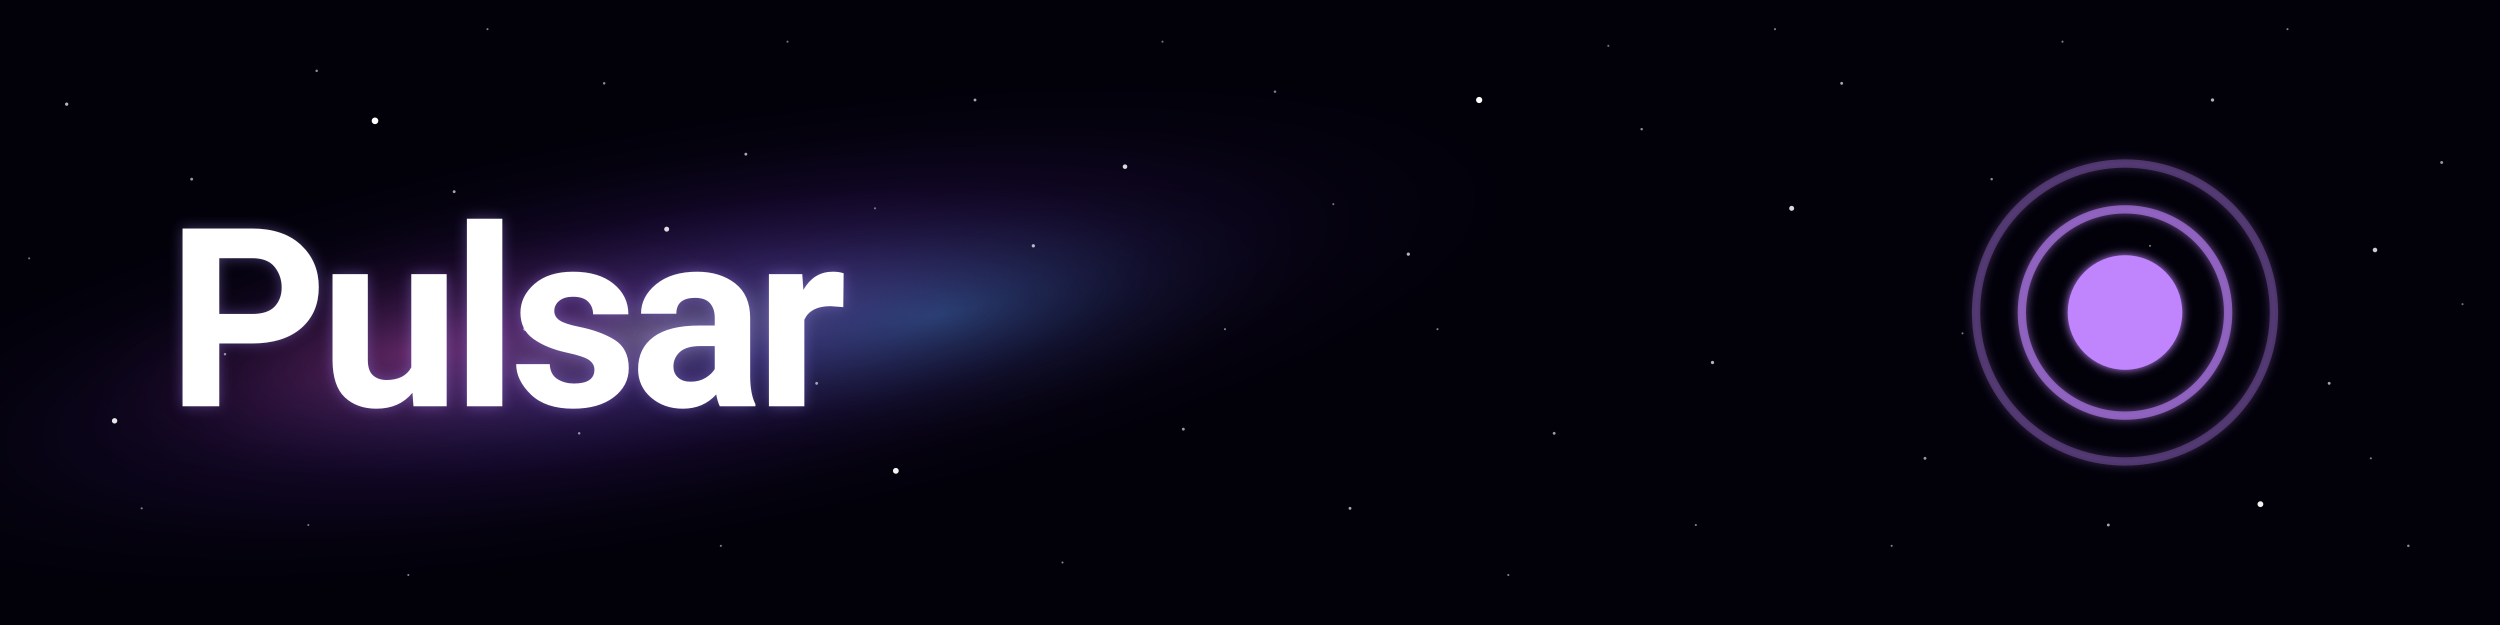
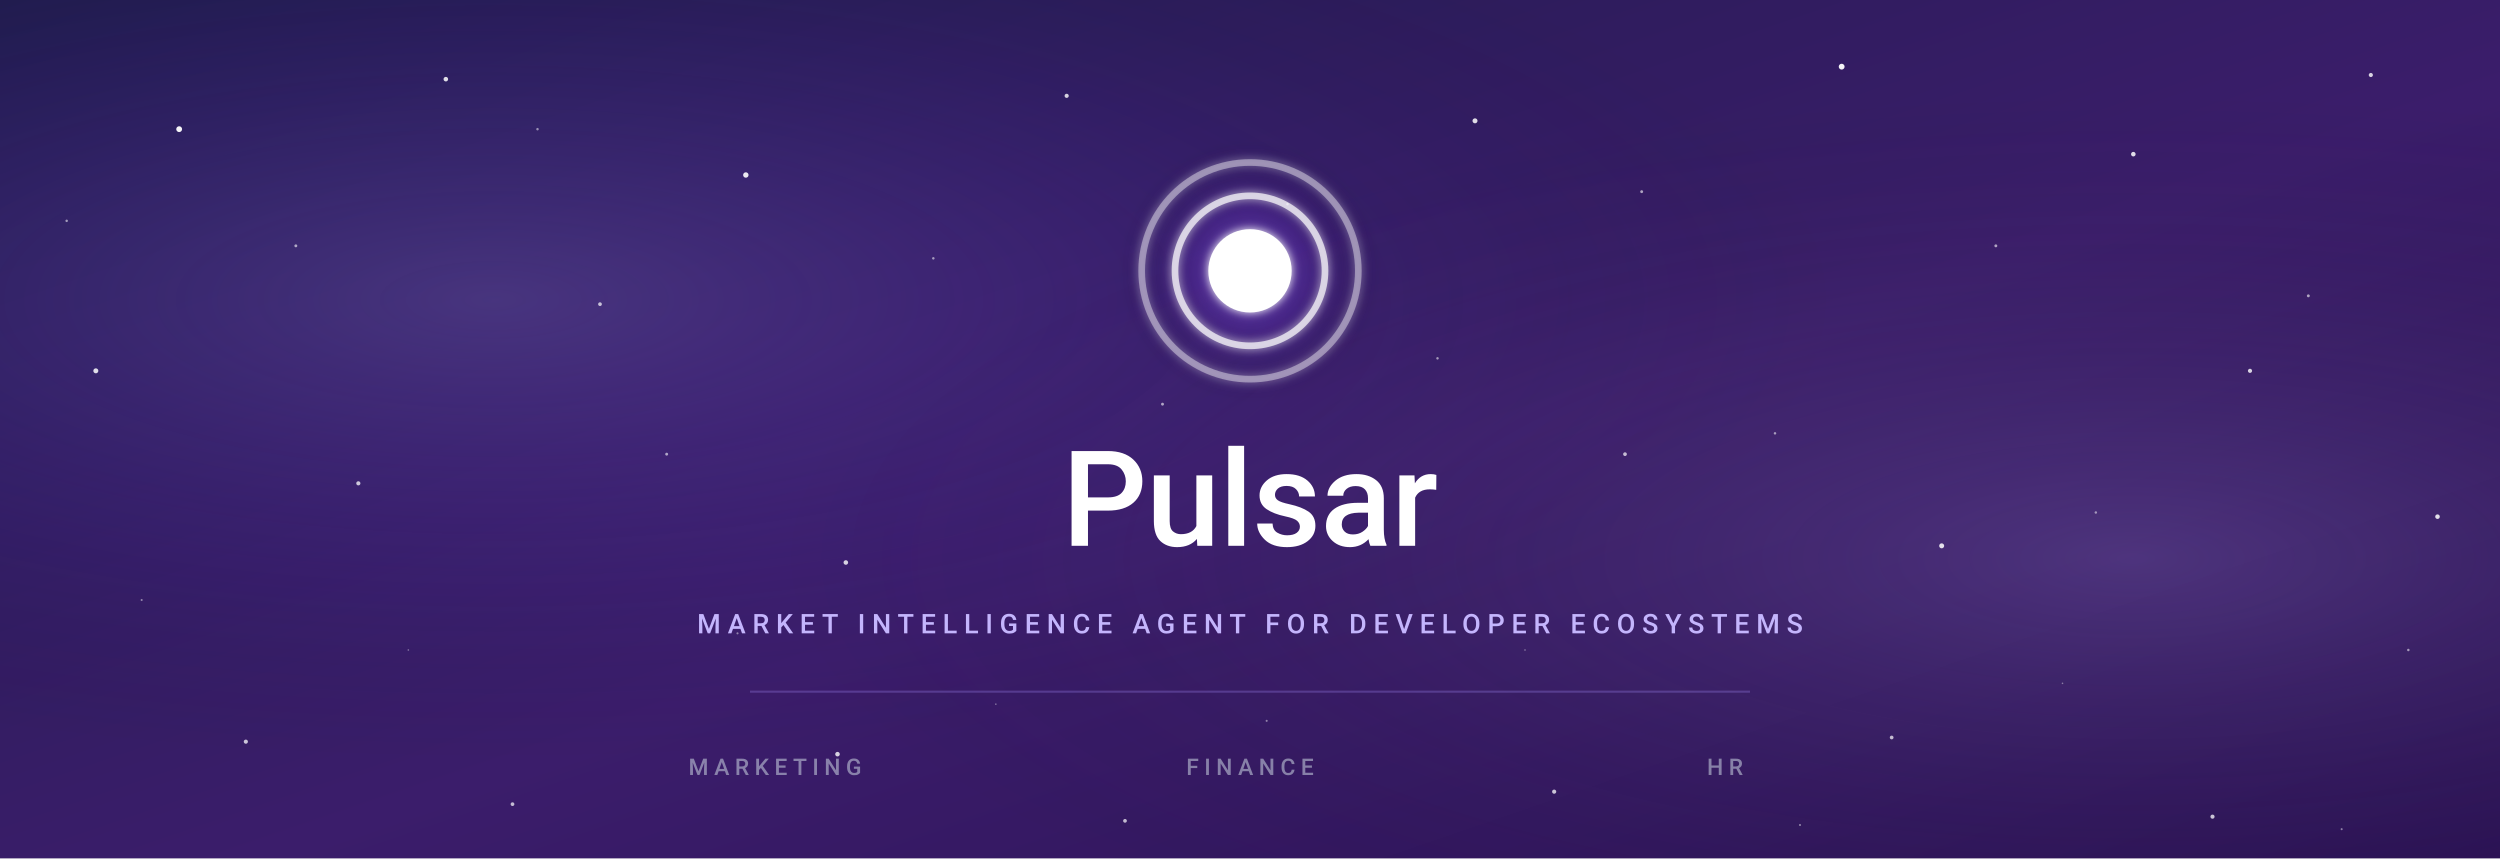
- <svg xmlns="http://www.w3.org/2000/svg" width="1200" height="300" viewBox="0 0 1200 300" preserveAspectRatio="xMidYMid slice">
+ <svg xmlns="http://www.w3.org/2000/svg" width="1200" height="412" viewBox="0 0 1200 412" preserveAspectRatio="xMidYMid slice">
  <defs>
-     <radialGradient id="galaxy-core" cx="50%" cy="50%" r="50%">
-       <stop offset="0%" stop-color="#c4b5fd" stop-opacity="0.55" />
-       <stop offset="22%" stop-color="#8b5cf6" stop-opacity="0.38" />
-       <stop offset="55%" stop-color="#4c1d95" stop-opacity="0.18" />
+     <linearGradient id="bg" x1="0%" y1="0%" x2="100%" y2="100%">
+       <stop offset="0%" stop-color="#1e1b4b" />
+       <stop offset="55%" stop-color="#3b1d6b" />
+       <stop offset="100%" stop-color="#2a1054" />
+     </linearGradient>
+     <radialGradient id="glow-left" cx="20%" cy="35%" r="55%">
+       <stop offset="0%" stop-color="#a78bfa" stop-opacity="0.22" />
+       <stop offset="60%" stop-color="#7c3aed" stop-opacity="0.06" />
      <stop offset="100%" stop-color="#000000" stop-opacity="0" />
    </radialGradient>
-     <radialGradient id="nebula-pink" cx="50%" cy="50%" r="50%">
-       <stop offset="0%" stop-color="#ec4899" stop-opacity="0.28" />
+     <radialGradient id="glow-right" cx="85%" cy="65%" r="55%">
+       <stop offset="0%" stop-color="#c4b5fd" stop-opacity="0.18" />
      <stop offset="100%" stop-color="#000000" stop-opacity="0" />
    </radialGradient>
-     <radialGradient id="nebula-blue" cx="50%" cy="50%" r="50%">
-       <stop offset="0%" stop-color="#38bdf8" stop-opacity="0.24" />
+     <radialGradient id="logo-aura" cx="50%" cy="50%" r="50%">
+       <stop offset="0%" stop-color="#a78bfa" stop-opacity="0.55" />
+       <stop offset="45%" stop-color="#7c3aed" stop-opacity="0.18" />
      <stop offset="100%" stop-color="#000000" stop-opacity="0" />
    </radialGradient>
-     <filter id="logo-glow" x="-30%" y="-30%" width="160%" height="160%">
-       <feGaussianBlur in="SourceGraphic" stdDeviation="2.2" result="blur" />
+     <filter id="logo-glow" x="-50%" y="-50%" width="200%" height="200%">
+       <feGaussianBlur in="SourceGraphic" stdDeviation="2.4" result="blur" />
      <feMerge>
        <feMergeNode in="blur" />
        <feMergeNode in="SourceGraphic" />
      </feMerge>
    </filter>
-     <filter id="text-glow" x="-20%" y="-20%" width="140%" height="140%">
-       <feGaussianBlur in="SourceGraphic" stdDeviation="3" result="blur" />
-       <feFlood flood-color="#a78bfa" flood-opacity="0.4" />
-       <feComposite in2="blur" operator="in" result="violetGlow" />
-       <feMerge>
-         <feMergeNode in="violetGlow" />
-         <feMergeNode in="SourceGraphic" />
-       </feMerge>
-     </filter>
  </defs>
-   <rect width="1200" height="300" fill="#02010a" />
-   <g transform="rotate(-10 320 160)">
-     <ellipse cx="320" cy="160" rx="430" ry="105" fill="url(#galaxy-core)" />
-     <ellipse cx="200" cy="148" rx="180" ry="62" fill="url(#nebula-pink)" />
-     <ellipse cx="450" cy="174" rx="190" ry="62" fill="url(#nebula-blue)" />
+   <rect width="1200" height="412" fill="url(#bg)" />
+   <rect width="1200" height="412" fill="url(#glow-left)" />
+   <rect width="1200" height="412" fill="url(#glow-right)" />
+   <g fill="#ffffff">
+     <circle cx="86" cy="62" r="1.4" opacity="0.95" />
+     <circle cx="214" cy="38" r="1.1" opacity="0.85" />
+     <circle cx="358" cy="84" r="1.3" opacity="0.9" />
+     <circle cx="512" cy="46" r="1.0" opacity="0.8" />
+     <circle cx="708" cy="58" r="1.2" opacity="0.85" />
+     <circle cx="884" cy="32" r="1.4" opacity="0.95" />
+     <circle cx="1024" cy="74" r="1.1" opacity="0.85" />
+     <circle cx="1138" cy="36" r="1.0" opacity="0.8" />
+     <circle cx="46" cy="178" r="1.2" opacity="0.85" />
+     <circle cx="172" cy="232" r="1.0" opacity="0.75" />
+     <circle cx="288" cy="146" r="0.9" opacity="0.7" />
+     <circle cx="406" cy="270" r="1.1" opacity="0.8" />
+     <circle cx="780" cy="218" r="0.9" opacity="0.7" />
+     <circle cx="932" cy="262" r="1.2" opacity="0.85" />
+     <circle cx="1080" cy="178" r="1.0" opacity="0.8" />
+     <circle cx="1170" cy="248" r="1.1" opacity="0.85" />
+     <circle cx="118" cy="356" r="1.0" opacity="0.75" />
+     <circle cx="246" cy="386" r="0.9" opacity="0.7" />
+     <circle cx="402" cy="362" r="1.1" opacity="0.8" />
+     <circle cx="540" cy="394" r="0.9" opacity="0.7" />
+     <circle cx="746" cy="380" r="1.0" opacity="0.75" />
+     <circle cx="908" cy="354" r="0.9" opacity="0.7" />
+     <circle cx="1062" cy="392" r="1.0" opacity="0.75" />
+     <circle cx="32" cy="106" r="0.6" opacity="0.55" />
+     <circle cx="142" cy="118" r="0.7" opacity="0.6" />
+     <circle cx="258" cy="62" r="0.6" opacity="0.5" />
+     <circle cx="320" cy="218" r="0.7" opacity="0.6" />
+     <circle cx="448" cy="124" r="0.6" opacity="0.55" />
+     <circle cx="558" cy="194" r="0.7" opacity="0.6" />
+     <circle cx="618" cy="98" r="0.6" opacity="0.5" />
+     <circle cx="690" cy="172" r="0.6" opacity="0.55" />
+     <circle cx="788" cy="92" r="0.7" opacity="0.6" />
+     <circle cx="852" cy="208" r="0.6" opacity="0.55" />
+     <circle cx="958" cy="118" r="0.7" opacity="0.6" />
+     <circle cx="1006" cy="246" r="0.6" opacity="0.5" />
+     <circle cx="1108" cy="142" r="0.7" opacity="0.6" />
+     <circle cx="1156" cy="312" r="0.6" opacity="0.55" />
+     <circle cx="68" cy="288" r="0.5" opacity="0.45" />
+     <circle cx="196" cy="312" r="0.4" opacity="0.4" />
+     <circle cx="354" cy="304" r="0.5" opacity="0.45" />
+     <circle cx="478" cy="338" r="0.4" opacity="0.4" />
+     <circle cx="608" cy="346" r="0.5" opacity="0.45" />
+     <circle cx="732" cy="312" r="0.4" opacity="0.4" />
+     <circle cx="864" cy="396" r="0.5" opacity="0.45" />
+     <circle cx="990" cy="328" r="0.4" opacity="0.4" />
+     <circle cx="1124" cy="398" r="0.5" opacity="0.45" />
  </g>
-   <g fill="#ffffff">
-     <circle cx="180" cy="58" r="1.6" opacity="1" />
-     <circle cx="710" cy="48" r="1.5" opacity="1" />
-     <circle cx="430" cy="226" r="1.4" opacity="0.95" />
-     <circle cx="55" cy="202" r="1.3" opacity="0.9" />
-     <circle cx="1085" cy="242" r="1.4" opacity="0.95" />
-     <circle cx="320" cy="110" r="1.2" opacity="0.85" />
-     <circle cx="540" cy="80" r="1.1" opacity="0.85" />
-     <circle cx="860" cy="100" r="1.2" opacity="0.85" />
-     <circle cx="1140" cy="120" r="1.1" opacity="0.8" />
-     <circle cx="32" cy="50" r="0.8" opacity="0.7" />
-     <circle cx="92" cy="86" r="0.7" opacity="0.6" />
-     <circle cx="152" cy="34" r="0.6" opacity="0.55" />
-     <circle cx="218" cy="92" r="0.7" opacity="0.65" />
-     <circle cx="252" cy="158" r="0.8" opacity="0.7" />
-     <circle cx="290" cy="40" r="0.6" opacity="0.55" />
-     <circle cx="358" cy="74" r="0.7" opacity="0.65" />
-     <circle cx="392" cy="184" r="0.7" opacity="0.6" />
-     <circle cx="468" cy="48" r="0.7" opacity="0.65" />
-     <circle cx="496" cy="118" r="0.8" opacity="0.7" />
-     <circle cx="568" cy="206" r="0.7" opacity="0.6" />
-     <circle cx="612" cy="44" r="0.6" opacity="0.5" />
-     <circle cx="648" cy="244" r="0.7" opacity="0.65" />
-     <circle cx="676" cy="122" r="0.8" opacity="0.7" />
-     <circle cx="746" cy="208" r="0.7" opacity="0.6" />
-     <circle cx="788" cy="62" r="0.6" opacity="0.55" />
-     <circle cx="822" cy="174" r="0.8" opacity="0.7" />
-     <circle cx="884" cy="40" r="0.7" opacity="0.65" />
-     <circle cx="924" cy="220" r="0.7" opacity="0.6" />
-     <circle cx="956" cy="86" r="0.6" opacity="0.55" />
-     <circle cx="1012" cy="252" r="0.7" opacity="0.65" />
-     <circle cx="1062" cy="48" r="0.8" opacity="0.7" />
-     <circle cx="1118" cy="184" r="0.7" opacity="0.65" />
-     <circle cx="1172" cy="78" r="0.7" opacity="0.6" />
-     <circle cx="1156" cy="262" r="0.6" opacity="0.55" />
-     <circle cx="14" cy="124" r="0.5" opacity="0.45" />
-     <circle cx="68" cy="244" r="0.5" opacity="0.5" />
-     <circle cx="108" cy="170" r="0.6" opacity="0.55" />
-     <circle cx="148" cy="252" r="0.5" opacity="0.45" />
-     <circle cx="196" cy="276" r="0.5" opacity="0.5" />
-     <circle cx="234" cy="14" r="0.5" opacity="0.5" />
-     <circle cx="278" cy="208" r="0.6" opacity="0.55" />
-     <circle cx="346" cy="262" r="0.5" opacity="0.5" />
-     <circle cx="378" cy="20" r="0.5" opacity="0.45" />
-     <circle cx="420" cy="100" r="0.5" opacity="0.45" />
-     <circle cx="510" cy="270" r="0.5" opacity="0.5" />
-     <circle cx="558" cy="20" r="0.5" opacity="0.45" />
-     <circle cx="588" cy="158" r="0.5" opacity="0.5" />
-     <circle cx="640" cy="98" r="0.5" opacity="0.45" />
-     <circle cx="690" cy="158" r="0.5" opacity="0.5" />
-     <circle cx="724" cy="276" r="0.5" opacity="0.5" />
-     <circle cx="772" cy="22" r="0.5" opacity="0.45" />
-     <circle cx="814" cy="252" r="0.5" opacity="0.5" />
-     <circle cx="852" cy="14" r="0.5" opacity="0.5" />
-     <circle cx="908" cy="262" r="0.5" opacity="0.5" />
-     <circle cx="942" cy="160" r="0.5" opacity="0.45" />
-     <circle cx="990" cy="20" r="0.5" opacity="0.5" />
-     <circle cx="1032" cy="118" r="0.5" opacity="0.45" />
-     <circle cx="1098" cy="14" r="0.5" opacity="0.5" />
-     <circle cx="1138" cy="220" r="0.5" opacity="0.5" />
-     <circle cx="1182" cy="146" r="0.5" opacity="0.45" />
+   <g transform="translate(600 130)">
+     <circle r="64" fill="url(#logo-aura)" />
+     <g filter="url(#logo-glow)">
+       <circle r="20" fill="#ffffff" />
+       <circle r="36" fill="none" stroke="#ffffff" stroke-width="3.2" opacity="0.7" />
+       <circle r="52" fill="none" stroke="#ffffff" stroke-width="3.2" opacity="0.4" />
+     </g>
  </g>
-   <text x="80" y="195" font-family="ui-sans-serif, system-ui, -apple-system, BlinkMacSystemFont, 'Segoe UI', Roboto, sans-serif" font-size="120" font-weight="700" fill="#ffffff" letter-spacing="-4" filter="url(#text-glow)">Pulsar</text>
-   <g transform="translate(1020 150)" filter="url(#logo-glow)">
-     <circle cx="0" cy="0" r="71.5" fill="none" stroke="#c084fc" stroke-width="4" opacity="0.3" />
-     <circle cx="0" cy="0" r="49.5" fill="none" stroke="#c084fc" stroke-width="4" opacity="0.6" />
-     <circle cx="0" cy="0" r="27.5" fill="#c084fc" />
+   <text x="600" y="262" text-anchor="middle" font-family="system-ui, -apple-system, 'Segoe UI', Roboto, 'Helvetica Neue', Arial, sans-serif" font-size="64" font-weight="500" fill="#ffffff" letter-spacing="-0.5">Pulsar</text>
+   <text x="600" y="304" text-anchor="middle" font-family="system-ui, -apple-system, 'Segoe UI', Roboto, 'Helvetica Neue', Arial, sans-serif" font-size="13" font-weight="500" fill="#c4b5fd" letter-spacing="3.2">MARKET INTELLIGENCE AGENT FOR DEVELOPER ECOSYSTEMS</text>
+   <line x1="360" y1="332" x2="840" y2="332" stroke="#a78bfa" stroke-width="1" opacity="0.28" />
+   <g font-family="system-ui, -apple-system, 'Segoe UI', Roboto, 'Helvetica Neue', Arial, sans-serif" font-size="11" font-weight="500" fill="#cbd5e1" letter-spacing="2.6" opacity="0.55">
+     <text x="372" y="372" text-anchor="middle">MARKETING</text>
+     <text x="600" y="372" text-anchor="middle">FINANCE</text>
+     <text x="828" y="372" text-anchor="middle">HR</text>
  </g>
</svg>
